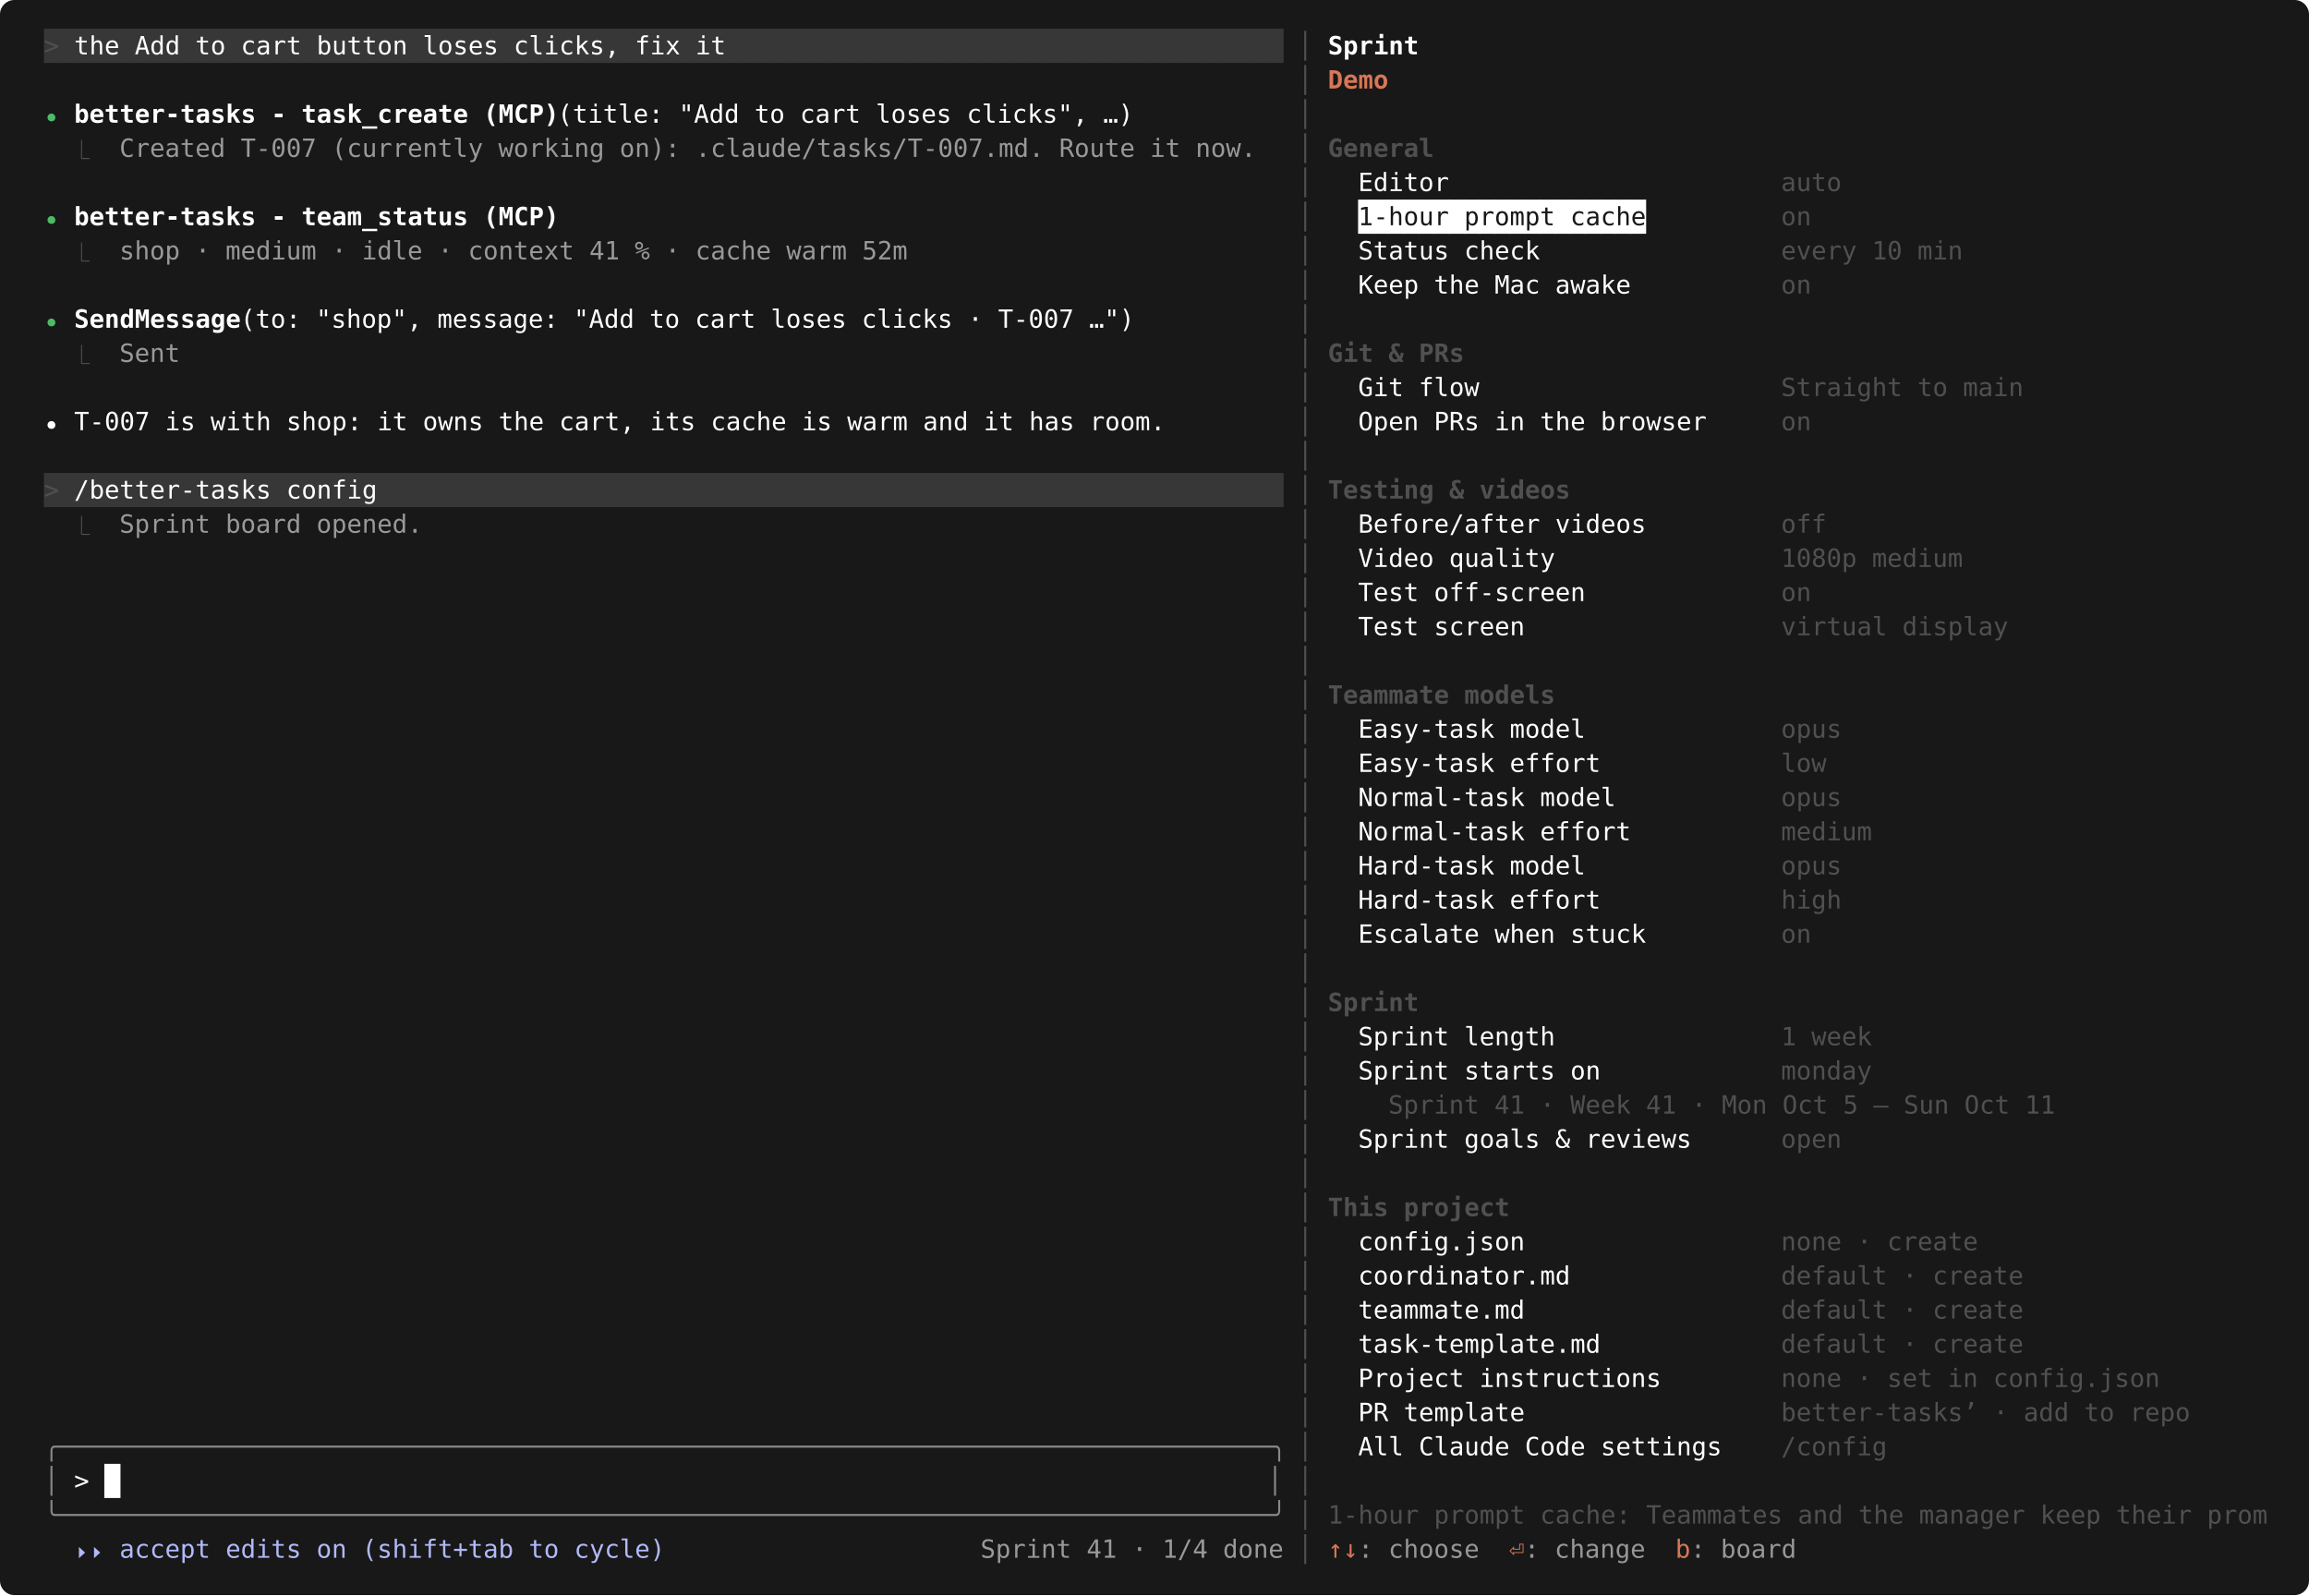
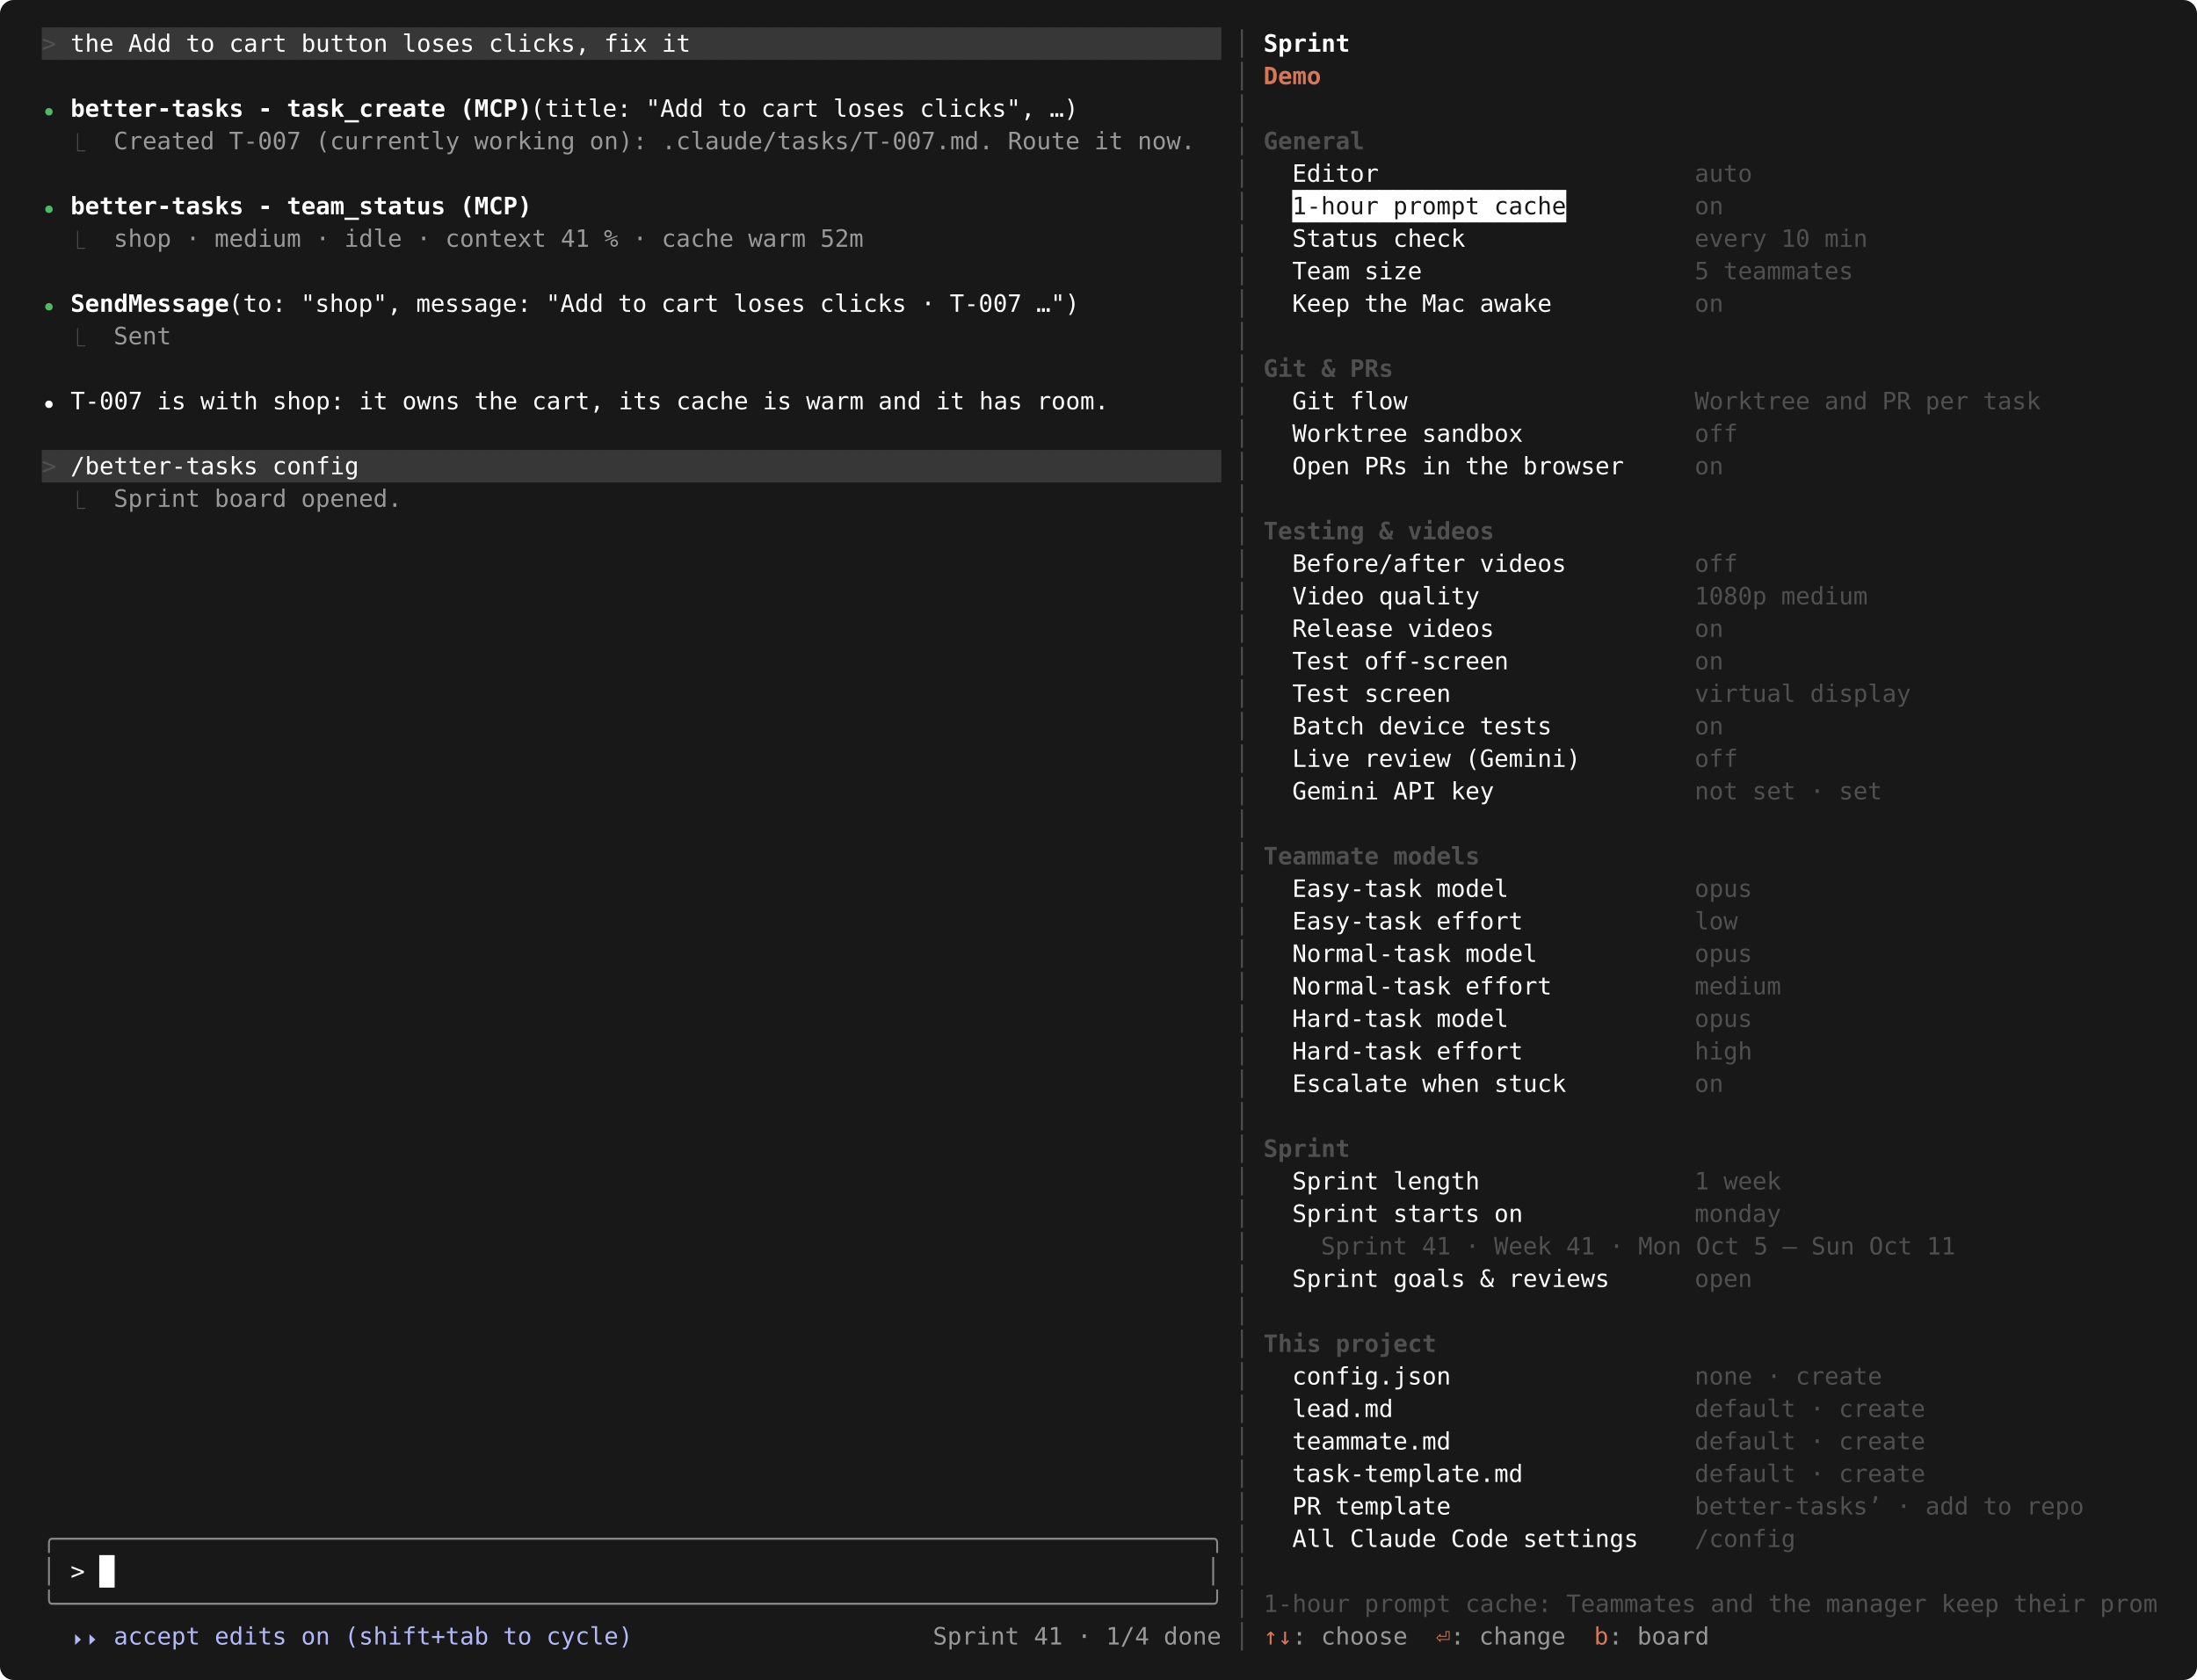
- <svg xmlns="http://www.w3.org/2000/svg" width="1284" height="887" viewBox="0 0 1284 887" font-family="JetBrains Mono, SF Mono, Menlo, Consolas, monospace" font-size="14">
+ <svg xmlns="http://www.w3.org/2000/svg" width="1284" height="982" viewBox="0 0 1284 982" font-family="JetBrains Mono, SF Mono, Menlo, Consolas, monospace" font-size="14">
  <rect width="100%" height="100%" rx="8" fill="rgb(24,24,24)" />
  <rect x="24.4" y="16" width="9" height="19" fill="rgb(55,55,55)" />
  <rect x="32.8" y="16" width="9" height="19" fill="rgb(55,55,55)" />
  <rect x="41.2" y="16" width="9" height="19" fill="rgb(55,55,55)" />
  <rect x="49.6" y="16" width="9" height="19" fill="rgb(55,55,55)" />
  <rect x="58.0" y="16" width="9" height="19" fill="rgb(55,55,55)" />
  <rect x="66.4" y="16" width="9" height="19" fill="rgb(55,55,55)" />
  <rect x="74.8" y="16" width="9" height="19" fill="rgb(55,55,55)" />
  <rect x="83.2" y="16" width="9" height="19" fill="rgb(55,55,55)" />
  <rect x="91.6" y="16" width="9" height="19" fill="rgb(55,55,55)" />
  <rect x="100.0" y="16" width="9" height="19" fill="rgb(55,55,55)" />
  <rect x="108.4" y="16" width="9" height="19" fill="rgb(55,55,55)" />
  <rect x="116.8" y="16" width="9" height="19" fill="rgb(55,55,55)" />
  <rect x="125.2" y="16" width="9" height="19" fill="rgb(55,55,55)" />
  <rect x="133.6" y="16" width="9" height="19" fill="rgb(55,55,55)" />
  <rect x="142.0" y="16" width="9" height="19" fill="rgb(55,55,55)" />
  <rect x="150.4" y="16" width="9" height="19" fill="rgb(55,55,55)" />
  <rect x="158.8" y="16" width="9" height="19" fill="rgb(55,55,55)" />
  <rect x="167.2" y="16" width="9" height="19" fill="rgb(55,55,55)" />
  <rect x="175.6" y="16" width="9" height="19" fill="rgb(55,55,55)" />
  <rect x="184.0" y="16" width="9" height="19" fill="rgb(55,55,55)" />
  <rect x="192.4" y="16" width="9" height="19" fill="rgb(55,55,55)" />
  <rect x="200.8" y="16" width="9" height="19" fill="rgb(55,55,55)" />
  <rect x="209.2" y="16" width="9" height="19" fill="rgb(55,55,55)" />
  <rect x="217.6" y="16" width="9" height="19" fill="rgb(55,55,55)" />
  <rect x="226.0" y="16" width="9" height="19" fill="rgb(55,55,55)" />
  <rect x="234.4" y="16" width="9" height="19" fill="rgb(55,55,55)" />
  <rect x="242.8" y="16" width="9" height="19" fill="rgb(55,55,55)" />
  <rect x="251.2" y="16" width="9" height="19" fill="rgb(55,55,55)" />
  <rect x="259.6" y="16" width="9" height="19" fill="rgb(55,55,55)" />
  <rect x="268.0" y="16" width="9" height="19" fill="rgb(55,55,55)" />
  <rect x="276.4" y="16" width="9" height="19" fill="rgb(55,55,55)" />
  <rect x="284.8" y="16" width="9" height="19" fill="rgb(55,55,55)" />
  <rect x="293.2" y="16" width="9" height="19" fill="rgb(55,55,55)" />
  <rect x="301.6" y="16" width="9" height="19" fill="rgb(55,55,55)" />
  <rect x="310.0" y="16" width="9" height="19" fill="rgb(55,55,55)" />
  <rect x="318.4" y="16" width="9" height="19" fill="rgb(55,55,55)" />
  <rect x="326.8" y="16" width="9" height="19" fill="rgb(55,55,55)" />
  <rect x="335.2" y="16" width="9" height="19" fill="rgb(55,55,55)" />
  <rect x="343.6" y="16" width="9" height="19" fill="rgb(55,55,55)" />
  <rect x="352.0" y="16" width="9" height="19" fill="rgb(55,55,55)" />
  <rect x="360.4" y="16" width="9" height="19" fill="rgb(55,55,55)" />
  <rect x="368.8" y="16" width="9" height="19" fill="rgb(55,55,55)" />
  <rect x="377.2" y="16" width="9" height="19" fill="rgb(55,55,55)" />
  <rect x="385.6" y="16" width="9" height="19" fill="rgb(55,55,55)" />
  <rect x="394.0" y="16" width="9" height="19" fill="rgb(55,55,55)" />
  <rect x="402.4" y="16" width="9" height="19" fill="rgb(55,55,55)" />
  <rect x="410.8" y="16" width="9" height="19" fill="rgb(55,55,55)" />
  <rect x="419.2" y="16" width="9" height="19" fill="rgb(55,55,55)" />
  <rect x="427.6" y="16" width="9" height="19" fill="rgb(55,55,55)" />
  <rect x="436.0" y="16" width="9" height="19" fill="rgb(55,55,55)" />
  <rect x="444.4" y="16" width="9" height="19" fill="rgb(55,55,55)" />
  <rect x="452.8" y="16" width="9" height="19" fill="rgb(55,55,55)" />
  <rect x="461.2" y="16" width="9" height="19" fill="rgb(55,55,55)" />
  <rect x="469.6" y="16" width="9" height="19" fill="rgb(55,55,55)" />
  <rect x="478.0" y="16" width="9" height="19" fill="rgb(55,55,55)" />
  <rect x="486.4" y="16" width="9" height="19" fill="rgb(55,55,55)" />
  <rect x="494.8" y="16" width="9" height="19" fill="rgb(55,55,55)" />
  <rect x="503.2" y="16" width="9" height="19" fill="rgb(55,55,55)" />
  <rect x="511.6" y="16" width="9" height="19" fill="rgb(55,55,55)" />
  <rect x="520.0" y="16" width="9" height="19" fill="rgb(55,55,55)" />
  <rect x="528.4" y="16" width="9" height="19" fill="rgb(55,55,55)" />
  <rect x="536.8" y="16" width="9" height="19" fill="rgb(55,55,55)" />
  <rect x="545.2" y="16" width="9" height="19" fill="rgb(55,55,55)" />
  <rect x="553.6" y="16" width="9" height="19" fill="rgb(55,55,55)" />
  <rect x="562.0" y="16" width="9" height="19" fill="rgb(55,55,55)" />
  <rect x="570.4" y="16" width="9" height="19" fill="rgb(55,55,55)" />
  <rect x="578.8" y="16" width="9" height="19" fill="rgb(55,55,55)" />
  <rect x="587.2" y="16" width="9" height="19" fill="rgb(55,55,55)" />
  <rect x="595.6" y="16" width="9" height="19" fill="rgb(55,55,55)" />
  <rect x="604.0" y="16" width="9" height="19" fill="rgb(55,55,55)" />
  <rect x="612.4" y="16" width="9" height="19" fill="rgb(55,55,55)" />
  <rect x="620.8" y="16" width="9" height="19" fill="rgb(55,55,55)" />
  <rect x="629.2" y="16" width="9" height="19" fill="rgb(55,55,55)" />
  <rect x="637.6" y="16" width="9" height="19" fill="rgb(55,55,55)" />
  <rect x="646.0" y="16" width="9" height="19" fill="rgb(55,55,55)" />
  <rect x="654.4" y="16" width="9" height="19" fill="rgb(55,55,55)" />
  <rect x="662.8" y="16" width="9" height="19" fill="rgb(55,55,55)" />
  <rect x="671.2" y="16" width="9" height="19" fill="rgb(55,55,55)" />
  <rect x="679.6" y="16" width="9" height="19" fill="rgb(55,55,55)" />
  <rect x="688.0" y="16" width="9" height="19" fill="rgb(55,55,55)" />
  <rect x="696.4" y="16" width="9" height="19" fill="rgb(55,55,55)" />
  <rect x="704.8" y="16" width="9" height="19" fill="rgb(55,55,55)" />
  <text x="24.4" y="30.25" fill="rgb(80,80,80)" textLength="16.8" xml:space="preserve">&gt; </text>
  <text x="41.2" y="30.25" fill="rgb(255,255,255)" textLength="361.2" xml:space="preserve">the Add to cart button loses clicks, fix it</text>
  <text x="721.6" y="30.25" fill="rgb(80,80,80)" textLength="8.4" xml:space="preserve">│</text>
  <text x="730.0" y="30.25" fill="rgb(255,255,255)" font-weight="bold" textLength="67.2" xml:space="preserve"> Sprint </text>
  <text x="721.6" y="49.25" fill="rgb(80,80,80)" textLength="8.4" xml:space="preserve">│</text>
  <text x="738.4" y="49.25" fill="rgb(215,119,87)" font-weight="bold" textLength="33.6" xml:space="preserve">Demo</text>
  <text x="24.4" y="68.25" fill="rgb(78,186,101)" textLength="16.8" xml:space="preserve">⏺ </text>
  <text x="41.2" y="68.25" fill="rgb(255,255,255)" font-weight="bold" textLength="268.8" xml:space="preserve">better-tasks - task_create (MCP)</text>
  <text x="310.0" y="68.25" fill="rgb(255,255,255)" textLength="319.2" xml:space="preserve">(title: "Add to cart loses clicks", …)</text>
  <text x="721.6" y="68.25" fill="rgb(80,80,80)" textLength="8.4" xml:space="preserve">│</text>
  <text x="24.4" y="87.25" fill="rgb(80,80,80)" textLength="42.0" xml:space="preserve">  ⎿  </text>
  <text x="66.4" y="87.25" fill="rgb(153,153,153)" textLength="630.0" xml:space="preserve">Created T-007 (currently working on): .claude/tasks/T-007.md. Route it now.</text>
  <text x="721.6" y="87.25" fill="rgb(80,80,80)" textLength="8.4" xml:space="preserve">│</text>
  <text x="738.4" y="87.25" fill="rgb(80,80,80)" font-weight="bold" textLength="58.8" xml:space="preserve">General</text>
  <text x="721.6" y="106.25" fill="rgb(80,80,80)" textLength="8.4" xml:space="preserve">│</text>
  <text x="746.8" y="106.25" fill="rgb(255,255,255)" textLength="243.6" xml:space="preserve"> Editor                      </text>
  <text x="990.4" y="106.25" fill="rgb(80,80,80)" textLength="33.6" xml:space="preserve">auto</text>
  <rect x="755.2" y="111" width="9" height="19" fill="rgb(255,255,255)" />
  <rect x="763.6" y="111" width="9" height="19" fill="rgb(255,255,255)" />
  <rect x="772.0" y="111" width="9" height="19" fill="rgb(255,255,255)" />
  <rect x="780.4" y="111" width="9" height="19" fill="rgb(255,255,255)" />
  <rect x="788.8" y="111" width="9" height="19" fill="rgb(255,255,255)" />
  <rect x="797.2" y="111" width="9" height="19" fill="rgb(255,255,255)" />
  <rect x="805.6" y="111" width="9" height="19" fill="rgb(255,255,255)" />
  <rect x="814.0" y="111" width="9" height="19" fill="rgb(255,255,255)" />
  <rect x="822.4" y="111" width="9" height="19" fill="rgb(255,255,255)" />
  <rect x="830.8" y="111" width="9" height="19" fill="rgb(255,255,255)" />
  <rect x="839.2" y="111" width="9" height="19" fill="rgb(255,255,255)" />
  <rect x="847.6" y="111" width="9" height="19" fill="rgb(255,255,255)" />
  <rect x="856.0" y="111" width="9" height="19" fill="rgb(255,255,255)" />
  <rect x="864.4" y="111" width="9" height="19" fill="rgb(255,255,255)" />
  <rect x="872.8" y="111" width="9" height="19" fill="rgb(255,255,255)" />
  <rect x="881.2" y="111" width="9" height="19" fill="rgb(255,255,255)" />
  <rect x="889.6" y="111" width="9" height="19" fill="rgb(255,255,255)" />
  <rect x="898.0" y="111" width="9" height="19" fill="rgb(255,255,255)" />
  <rect x="906.4" y="111" width="9" height="19" fill="rgb(255,255,255)" />
  <text x="24.4" y="125.25" fill="rgb(78,186,101)" textLength="16.8" xml:space="preserve">⏺ </text>
  <text x="41.2" y="125.25" fill="rgb(255,255,255)" font-weight="bold" textLength="268.8" xml:space="preserve">better-tasks - team_status (MCP)</text>
  <text x="721.6" y="125.25" fill="rgb(80,80,80)" textLength="8.4" xml:space="preserve">│</text>
  <text x="755.2" y="125.25" fill="rgb(24,24,24)" textLength="159.6" xml:space="preserve">1-hour prompt cache</text>
  <text x="990.4" y="125.25" fill="rgb(80,80,80)" textLength="16.8" xml:space="preserve">on</text>
  <text x="24.4" y="144.25" fill="rgb(80,80,80)" textLength="42.0" xml:space="preserve">  ⎿  </text>
  <text x="66.4" y="144.25" fill="rgb(153,153,153)" textLength="436.8" xml:space="preserve">shop · medium · idle · context 41 % · cache warm 52m</text>
  <text x="721.6" y="144.25" fill="rgb(80,80,80)" textLength="8.4" xml:space="preserve">│</text>
  <text x="746.8" y="144.25" fill="rgb(255,255,255)" textLength="243.6" xml:space="preserve"> Status check                </text>
  <text x="990.4" y="144.25" fill="rgb(80,80,80)" textLength="100.8" xml:space="preserve">every 10 min</text>
  <text x="721.6" y="163.25" fill="rgb(80,80,80)" textLength="8.4" xml:space="preserve">│</text>
-   <text x="746.8" y="163.25" fill="rgb(255,255,255)" textLength="243.6" xml:space="preserve"> Keep the Mac awake          </text>
-   <text x="990.4" y="163.25" fill="rgb(80,80,80)" textLength="16.8" xml:space="preserve">on</text>
+   <text x="746.8" y="163.25" fill="rgb(255,255,255)" textLength="243.6" xml:space="preserve"> Team size                   </text>
+   <text x="990.4" y="163.25" fill="rgb(80,80,80)" textLength="92.4" xml:space="preserve">5 teammates</text>
  <text x="24.4" y="182.25" fill="rgb(78,186,101)" textLength="16.8" xml:space="preserve">⏺ </text>
  <text x="41.2" y="182.25" fill="rgb(255,255,255)" font-weight="bold" textLength="92.4" xml:space="preserve">SendMessage</text>
  <text x="133.6" y="182.25" fill="rgb(255,255,255)" textLength="495.6" xml:space="preserve">(to: "shop", message: "Add to cart loses clicks · T-007 …")</text>
  <text x="721.6" y="182.25" fill="rgb(80,80,80)" textLength="8.4" xml:space="preserve">│</text>
+   <text x="746.8" y="182.25" fill="rgb(255,255,255)" textLength="243.6" xml:space="preserve"> Keep the Mac awake          </text>
+   <text x="990.4" y="182.25" fill="rgb(80,80,80)" textLength="16.8" xml:space="preserve">on</text>
  <text x="24.4" y="201.25" fill="rgb(80,80,80)" textLength="42.0" xml:space="preserve">  ⎿  </text>
  <text x="66.4" y="201.25" fill="rgb(153,153,153)" textLength="33.6" xml:space="preserve">Sent</text>
  <text x="721.6" y="201.25" fill="rgb(80,80,80)" textLength="8.4" xml:space="preserve">│</text>
-   <text x="738.4" y="201.25" fill="rgb(80,80,80)" font-weight="bold" textLength="75.6" xml:space="preserve">Git &amp; PRs</text>
  <text x="721.6" y="220.25" fill="rgb(80,80,80)" textLength="8.4" xml:space="preserve">│</text>
-   <text x="746.8" y="220.25" fill="rgb(255,255,255)" textLength="243.6" xml:space="preserve"> Git flow                    </text>
-   <text x="990.4" y="220.25" fill="rgb(80,80,80)" textLength="134.4" xml:space="preserve">Straight to main</text>
+   <text x="738.4" y="220.25" fill="rgb(80,80,80)" font-weight="bold" textLength="75.6" xml:space="preserve">Git &amp; PRs</text>
  <text x="24.4" y="239.25" fill="rgb(255,255,255)" textLength="621.6" xml:space="preserve">⏺ T-007 is with shop: it owns the cart, its cache is warm and it has room.</text>
  <text x="721.6" y="239.25" fill="rgb(80,80,80)" textLength="8.4" xml:space="preserve">│</text>
-   <text x="746.8" y="239.25" fill="rgb(255,255,255)" textLength="243.6" xml:space="preserve"> Open PRs in the browser     </text>
-   <text x="990.4" y="239.25" fill="rgb(80,80,80)" textLength="16.8" xml:space="preserve">on</text>
+   <text x="746.8" y="239.25" fill="rgb(255,255,255)" textLength="243.6" xml:space="preserve"> Git flow                    </text>
+   <text x="990.4" y="239.25" fill="rgb(80,80,80)" textLength="201.6" xml:space="preserve">Worktree and PR per task</text>
  <text x="721.6" y="258.25" fill="rgb(80,80,80)" textLength="8.4" xml:space="preserve">│</text>
+   <text x="746.8" y="258.25" fill="rgb(255,255,255)" textLength="243.6" xml:space="preserve"> Worktree sandbox            </text>
+   <text x="990.4" y="258.25" fill="rgb(80,80,80)" textLength="25.2" xml:space="preserve">off</text>
  <rect x="24.4" y="263" width="9" height="19" fill="rgb(55,55,55)" />
  <rect x="32.8" y="263" width="9" height="19" fill="rgb(55,55,55)" />
  <rect x="41.2" y="263" width="9" height="19" fill="rgb(55,55,55)" />
  <rect x="49.6" y="263" width="9" height="19" fill="rgb(55,55,55)" />
  <rect x="58.0" y="263" width="9" height="19" fill="rgb(55,55,55)" />
  <rect x="66.4" y="263" width="9" height="19" fill="rgb(55,55,55)" />
  <rect x="74.8" y="263" width="9" height="19" fill="rgb(55,55,55)" />
  <rect x="83.2" y="263" width="9" height="19" fill="rgb(55,55,55)" />
  <rect x="91.6" y="263" width="9" height="19" fill="rgb(55,55,55)" />
  <rect x="100.0" y="263" width="9" height="19" fill="rgb(55,55,55)" />
  <rect x="108.4" y="263" width="9" height="19" fill="rgb(55,55,55)" />
  <rect x="116.8" y="263" width="9" height="19" fill="rgb(55,55,55)" />
  <rect x="125.2" y="263" width="9" height="19" fill="rgb(55,55,55)" />
  <rect x="133.6" y="263" width="9" height="19" fill="rgb(55,55,55)" />
  <rect x="142.0" y="263" width="9" height="19" fill="rgb(55,55,55)" />
  <rect x="150.4" y="263" width="9" height="19" fill="rgb(55,55,55)" />
  <rect x="158.8" y="263" width="9" height="19" fill="rgb(55,55,55)" />
  <rect x="167.2" y="263" width="9" height="19" fill="rgb(55,55,55)" />
  <rect x="175.6" y="263" width="9" height="19" fill="rgb(55,55,55)" />
  <rect x="184.0" y="263" width="9" height="19" fill="rgb(55,55,55)" />
  <rect x="192.4" y="263" width="9" height="19" fill="rgb(55,55,55)" />
  <rect x="200.8" y="263" width="9" height="19" fill="rgb(55,55,55)" />
  <rect x="209.2" y="263" width="9" height="19" fill="rgb(55,55,55)" />
  <rect x="217.6" y="263" width="9" height="19" fill="rgb(55,55,55)" />
  <rect x="226.0" y="263" width="9" height="19" fill="rgb(55,55,55)" />
  <rect x="234.4" y="263" width="9" height="19" fill="rgb(55,55,55)" />
  <rect x="242.8" y="263" width="9" height="19" fill="rgb(55,55,55)" />
  <rect x="251.2" y="263" width="9" height="19" fill="rgb(55,55,55)" />
  <rect x="259.6" y="263" width="9" height="19" fill="rgb(55,55,55)" />
  <rect x="268.0" y="263" width="9" height="19" fill="rgb(55,55,55)" />
  <rect x="276.4" y="263" width="9" height="19" fill="rgb(55,55,55)" />
  <rect x="284.8" y="263" width="9" height="19" fill="rgb(55,55,55)" />
  <rect x="293.2" y="263" width="9" height="19" fill="rgb(55,55,55)" />
  <rect x="301.6" y="263" width="9" height="19" fill="rgb(55,55,55)" />
  <rect x="310.0" y="263" width="9" height="19" fill="rgb(55,55,55)" />
  <rect x="318.4" y="263" width="9" height="19" fill="rgb(55,55,55)" />
  <rect x="326.8" y="263" width="9" height="19" fill="rgb(55,55,55)" />
  <rect x="335.2" y="263" width="9" height="19" fill="rgb(55,55,55)" />
  <rect x="343.6" y="263" width="9" height="19" fill="rgb(55,55,55)" />
  <rect x="352.0" y="263" width="9" height="19" fill="rgb(55,55,55)" />
  <rect x="360.4" y="263" width="9" height="19" fill="rgb(55,55,55)" />
  <rect x="368.8" y="263" width="9" height="19" fill="rgb(55,55,55)" />
  <rect x="377.2" y="263" width="9" height="19" fill="rgb(55,55,55)" />
  <rect x="385.6" y="263" width="9" height="19" fill="rgb(55,55,55)" />
  <rect x="394.0" y="263" width="9" height="19" fill="rgb(55,55,55)" />
  <rect x="402.4" y="263" width="9" height="19" fill="rgb(55,55,55)" />
  <rect x="410.8" y="263" width="9" height="19" fill="rgb(55,55,55)" />
  <rect x="419.2" y="263" width="9" height="19" fill="rgb(55,55,55)" />
  <rect x="427.6" y="263" width="9" height="19" fill="rgb(55,55,55)" />
  <rect x="436.0" y="263" width="9" height="19" fill="rgb(55,55,55)" />
  <rect x="444.4" y="263" width="9" height="19" fill="rgb(55,55,55)" />
  <rect x="452.8" y="263" width="9" height="19" fill="rgb(55,55,55)" />
  <rect x="461.2" y="263" width="9" height="19" fill="rgb(55,55,55)" />
  <rect x="469.6" y="263" width="9" height="19" fill="rgb(55,55,55)" />
  <rect x="478.0" y="263" width="9" height="19" fill="rgb(55,55,55)" />
  <rect x="486.4" y="263" width="9" height="19" fill="rgb(55,55,55)" />
  <rect x="494.8" y="263" width="9" height="19" fill="rgb(55,55,55)" />
  <rect x="503.2" y="263" width="9" height="19" fill="rgb(55,55,55)" />
  <rect x="511.6" y="263" width="9" height="19" fill="rgb(55,55,55)" />
  <rect x="520.0" y="263" width="9" height="19" fill="rgb(55,55,55)" />
  <rect x="528.4" y="263" width="9" height="19" fill="rgb(55,55,55)" />
  <rect x="536.8" y="263" width="9" height="19" fill="rgb(55,55,55)" />
  <rect x="545.2" y="263" width="9" height="19" fill="rgb(55,55,55)" />
  <rect x="553.6" y="263" width="9" height="19" fill="rgb(55,55,55)" />
  <rect x="562.0" y="263" width="9" height="19" fill="rgb(55,55,55)" />
  <rect x="570.4" y="263" width="9" height="19" fill="rgb(55,55,55)" />
  <rect x="578.8" y="263" width="9" height="19" fill="rgb(55,55,55)" />
  <rect x="587.2" y="263" width="9" height="19" fill="rgb(55,55,55)" />
  <rect x="595.6" y="263" width="9" height="19" fill="rgb(55,55,55)" />
  <rect x="604.0" y="263" width="9" height="19" fill="rgb(55,55,55)" />
  <rect x="612.4" y="263" width="9" height="19" fill="rgb(55,55,55)" />
  <rect x="620.8" y="263" width="9" height="19" fill="rgb(55,55,55)" />
  <rect x="629.2" y="263" width="9" height="19" fill="rgb(55,55,55)" />
  <rect x="637.6" y="263" width="9" height="19" fill="rgb(55,55,55)" />
  <rect x="646.0" y="263" width="9" height="19" fill="rgb(55,55,55)" />
  <rect x="654.4" y="263" width="9" height="19" fill="rgb(55,55,55)" />
  <rect x="662.8" y="263" width="9" height="19" fill="rgb(55,55,55)" />
  <rect x="671.2" y="263" width="9" height="19" fill="rgb(55,55,55)" />
  <rect x="679.6" y="263" width="9" height="19" fill="rgb(55,55,55)" />
  <rect x="688.0" y="263" width="9" height="19" fill="rgb(55,55,55)" />
  <rect x="696.4" y="263" width="9" height="19" fill="rgb(55,55,55)" />
  <rect x="704.8" y="263" width="9" height="19" fill="rgb(55,55,55)" />
  <text x="24.4" y="277.25" fill="rgb(80,80,80)" textLength="16.8" xml:space="preserve">&gt; </text>
  <text x="41.2" y="277.25" fill="rgb(255,255,255)" textLength="168.0" xml:space="preserve">/better-tasks config</text>
  <text x="721.6" y="277.25" fill="rgb(80,80,80)" textLength="8.4" xml:space="preserve">│</text>
-   <text x="738.4" y="277.25" fill="rgb(80,80,80)" font-weight="bold" textLength="134.4" xml:space="preserve">Testing &amp; videos</text>
+   <text x="746.8" y="277.25" fill="rgb(255,255,255)" textLength="243.6" xml:space="preserve"> Open PRs in the browser     </text>
+   <text x="990.4" y="277.25" fill="rgb(80,80,80)" textLength="16.8" xml:space="preserve">on</text>
  <text x="24.4" y="296.25" fill="rgb(80,80,80)" textLength="42.0" xml:space="preserve">  ⎿  </text>
  <text x="66.4" y="296.25" fill="rgb(153,153,153)" textLength="168.0" xml:space="preserve">Sprint board opened.</text>
  <text x="721.6" y="296.25" fill="rgb(80,80,80)" textLength="8.4" xml:space="preserve">│</text>
-   <text x="746.8" y="296.25" fill="rgb(255,255,255)" textLength="243.6" xml:space="preserve"> Before/after videos         </text>
-   <text x="990.4" y="296.25" fill="rgb(80,80,80)" textLength="25.2" xml:space="preserve">off</text>
  <text x="721.6" y="315.25" fill="rgb(80,80,80)" textLength="8.4" xml:space="preserve">│</text>
-   <text x="746.8" y="315.25" fill="rgb(255,255,255)" textLength="243.6" xml:space="preserve"> Video quality               </text>
-   <text x="990.4" y="315.25" fill="rgb(80,80,80)" textLength="100.8" xml:space="preserve">1080p medium</text>
+   <text x="738.4" y="315.25" fill="rgb(80,80,80)" font-weight="bold" textLength="134.4" xml:space="preserve">Testing &amp; videos</text>
  <text x="721.6" y="334.25" fill="rgb(80,80,80)" textLength="8.4" xml:space="preserve">│</text>
-   <text x="746.8" y="334.25" fill="rgb(255,255,255)" textLength="243.6" xml:space="preserve"> Test off-screen             </text>
-   <text x="990.4" y="334.25" fill="rgb(80,80,80)" textLength="16.8" xml:space="preserve">on</text>
+   <text x="746.8" y="334.25" fill="rgb(255,255,255)" textLength="243.6" xml:space="preserve"> Before/after videos         </text>
+   <text x="990.4" y="334.25" fill="rgb(80,80,80)" textLength="25.2" xml:space="preserve">off</text>
  <text x="721.6" y="353.25" fill="rgb(80,80,80)" textLength="8.4" xml:space="preserve">│</text>
-   <text x="746.8" y="353.25" fill="rgb(255,255,255)" textLength="243.6" xml:space="preserve"> Test screen                 </text>
-   <text x="990.4" y="353.25" fill="rgb(80,80,80)" textLength="126.0" xml:space="preserve">virtual display</text>
+   <text x="746.8" y="353.25" fill="rgb(255,255,255)" textLength="243.6" xml:space="preserve"> Video quality               </text>
+   <text x="990.4" y="353.25" fill="rgb(80,80,80)" textLength="100.8" xml:space="preserve">1080p medium</text>
  <text x="721.6" y="372.25" fill="rgb(80,80,80)" textLength="8.4" xml:space="preserve">│</text>
+   <text x="746.8" y="372.25" fill="rgb(255,255,255)" textLength="243.6" xml:space="preserve"> Release videos              </text>
+   <text x="990.4" y="372.25" fill="rgb(80,80,80)" textLength="16.8" xml:space="preserve">on</text>
  <text x="721.6" y="391.25" fill="rgb(80,80,80)" textLength="8.4" xml:space="preserve">│</text>
-   <text x="738.4" y="391.25" fill="rgb(80,80,80)" font-weight="bold" textLength="126.0" xml:space="preserve">Teammate models</text>
+   <text x="746.8" y="391.25" fill="rgb(255,255,255)" textLength="243.6" xml:space="preserve"> Test off-screen             </text>
+   <text x="990.4" y="391.25" fill="rgb(80,80,80)" textLength="16.8" xml:space="preserve">on</text>
  <text x="721.6" y="410.25" fill="rgb(80,80,80)" textLength="8.4" xml:space="preserve">│</text>
-   <text x="746.8" y="410.25" fill="rgb(255,255,255)" textLength="243.6" xml:space="preserve"> Easy-task model             </text>
-   <text x="990.4" y="410.25" fill="rgb(80,80,80)" textLength="33.6" xml:space="preserve">opus</text>
+   <text x="746.8" y="410.25" fill="rgb(255,255,255)" textLength="243.6" xml:space="preserve"> Test screen                 </text>
+   <text x="990.4" y="410.25" fill="rgb(80,80,80)" textLength="126.0" xml:space="preserve">virtual display</text>
  <text x="721.6" y="429.25" fill="rgb(80,80,80)" textLength="8.4" xml:space="preserve">│</text>
-   <text x="746.8" y="429.25" fill="rgb(255,255,255)" textLength="243.6" xml:space="preserve"> Easy-task effort            </text>
-   <text x="990.4" y="429.25" fill="rgb(80,80,80)" textLength="25.2" xml:space="preserve">low</text>
+   <text x="746.8" y="429.25" fill="rgb(255,255,255)" textLength="243.6" xml:space="preserve"> Batch device tests          </text>
+   <text x="990.4" y="429.25" fill="rgb(80,80,80)" textLength="16.8" xml:space="preserve">on</text>
  <text x="721.6" y="448.25" fill="rgb(80,80,80)" textLength="8.4" xml:space="preserve">│</text>
-   <text x="746.8" y="448.25" fill="rgb(255,255,255)" textLength="243.6" xml:space="preserve"> Normal-task model           </text>
-   <text x="990.4" y="448.25" fill="rgb(80,80,80)" textLength="33.6" xml:space="preserve">opus</text>
+   <text x="746.8" y="448.25" fill="rgb(255,255,255)" textLength="243.6" xml:space="preserve"> Live review (Gemini)        </text>
+   <text x="990.4" y="448.25" fill="rgb(80,80,80)" textLength="25.2" xml:space="preserve">off</text>
  <text x="721.6" y="467.25" fill="rgb(80,80,80)" textLength="8.4" xml:space="preserve">│</text>
-   <text x="746.8" y="467.25" fill="rgb(255,255,255)" textLength="243.6" xml:space="preserve"> Normal-task effort          </text>
-   <text x="990.4" y="467.25" fill="rgb(80,80,80)" textLength="50.4" xml:space="preserve">medium</text>
+   <text x="746.8" y="467.25" fill="rgb(255,255,255)" textLength="243.6" xml:space="preserve"> Gemini API key              </text>
+   <text x="990.4" y="467.25" fill="rgb(80,80,80)" textLength="109.2" xml:space="preserve">not set · set</text>
  <text x="721.6" y="486.25" fill="rgb(80,80,80)" textLength="8.4" xml:space="preserve">│</text>
-   <text x="746.8" y="486.25" fill="rgb(255,255,255)" textLength="243.6" xml:space="preserve"> Hard-task model             </text>
-   <text x="990.4" y="486.25" fill="rgb(80,80,80)" textLength="33.6" xml:space="preserve">opus</text>
  <text x="721.6" y="505.25" fill="rgb(80,80,80)" textLength="8.4" xml:space="preserve">│</text>
-   <text x="746.8" y="505.25" fill="rgb(255,255,255)" textLength="243.6" xml:space="preserve"> Hard-task effort            </text>
-   <text x="990.4" y="505.25" fill="rgb(80,80,80)" textLength="33.6" xml:space="preserve">high</text>
+   <text x="738.4" y="505.25" fill="rgb(80,80,80)" font-weight="bold" textLength="126.0" xml:space="preserve">Teammate models</text>
  <text x="721.6" y="524.25" fill="rgb(80,80,80)" textLength="8.4" xml:space="preserve">│</text>
-   <text x="746.8" y="524.25" fill="rgb(255,255,255)" textLength="243.6" xml:space="preserve"> Escalate when stuck         </text>
-   <text x="990.4" y="524.25" fill="rgb(80,80,80)" textLength="16.8" xml:space="preserve">on</text>
+   <text x="746.8" y="524.25" fill="rgb(255,255,255)" textLength="243.6" xml:space="preserve"> Easy-task model             </text>
+   <text x="990.4" y="524.25" fill="rgb(80,80,80)" textLength="33.6" xml:space="preserve">opus</text>
  <text x="721.6" y="543.25" fill="rgb(80,80,80)" textLength="8.4" xml:space="preserve">│</text>
+   <text x="746.8" y="543.25" fill="rgb(255,255,255)" textLength="243.6" xml:space="preserve"> Easy-task effort            </text>
+   <text x="990.4" y="543.25" fill="rgb(80,80,80)" textLength="25.2" xml:space="preserve">low</text>
  <text x="721.6" y="562.25" fill="rgb(80,80,80)" textLength="8.4" xml:space="preserve">│</text>
-   <text x="738.4" y="562.25" fill="rgb(80,80,80)" font-weight="bold" textLength="50.4" xml:space="preserve">Sprint</text>
+   <text x="746.8" y="562.25" fill="rgb(255,255,255)" textLength="243.6" xml:space="preserve"> Normal-task model           </text>
+   <text x="990.4" y="562.25" fill="rgb(80,80,80)" textLength="33.6" xml:space="preserve">opus</text>
  <text x="721.6" y="581.25" fill="rgb(80,80,80)" textLength="8.4" xml:space="preserve">│</text>
-   <text x="746.8" y="581.25" fill="rgb(255,255,255)" textLength="243.6" xml:space="preserve"> Sprint length               </text>
-   <text x="990.4" y="581.25" fill="rgb(80,80,80)" textLength="50.4" xml:space="preserve">1 week</text>
+   <text x="746.8" y="581.25" fill="rgb(255,255,255)" textLength="243.6" xml:space="preserve"> Normal-task effort          </text>
+   <text x="990.4" y="581.25" fill="rgb(80,80,80)" textLength="50.4" xml:space="preserve">medium</text>
  <text x="721.6" y="600.25" fill="rgb(80,80,80)" textLength="8.4" xml:space="preserve">│</text>
-   <text x="746.8" y="600.25" fill="rgb(255,255,255)" textLength="243.6" xml:space="preserve"> Sprint starts on            </text>
-   <text x="990.4" y="600.25" fill="rgb(80,80,80)" textLength="50.4" xml:space="preserve">monday</text>
+   <text x="746.8" y="600.25" fill="rgb(255,255,255)" textLength="243.6" xml:space="preserve"> Hard-task model             </text>
+   <text x="990.4" y="600.25" fill="rgb(80,80,80)" textLength="33.6" xml:space="preserve">opus</text>
  <text x="721.6" y="619.25" fill="rgb(80,80,80)" textLength="8.4" xml:space="preserve">│</text>
-   <text x="772.0" y="619.25" fill="rgb(80,80,80)" textLength="369.6" xml:space="preserve">Sprint 41 · Week 41 · Mon Oct 5 – Sun Oct 11</text>
+   <text x="746.8" y="619.25" fill="rgb(255,255,255)" textLength="243.6" xml:space="preserve"> Hard-task effort            </text>
+   <text x="990.4" y="619.25" fill="rgb(80,80,80)" textLength="33.6" xml:space="preserve">high</text>
  <text x="721.6" y="638.25" fill="rgb(80,80,80)" textLength="8.4" xml:space="preserve">│</text>
-   <text x="746.8" y="638.25" fill="rgb(255,255,255)" textLength="243.6" xml:space="preserve"> Sprint goals &amp; reviews      </text>
-   <text x="990.4" y="638.25" fill="rgb(80,80,80)" textLength="33.6" xml:space="preserve">open</text>
+   <text x="746.8" y="638.25" fill="rgb(255,255,255)" textLength="243.6" xml:space="preserve"> Escalate when stuck         </text>
+   <text x="990.4" y="638.25" fill="rgb(80,80,80)" textLength="16.8" xml:space="preserve">on</text>
  <text x="721.6" y="657.25" fill="rgb(80,80,80)" textLength="8.4" xml:space="preserve">│</text>
  <text x="721.6" y="676.25" fill="rgb(80,80,80)" textLength="8.4" xml:space="preserve">│</text>
-   <text x="738.4" y="676.25" fill="rgb(80,80,80)" font-weight="bold" textLength="100.8" xml:space="preserve">This project</text>
+   <text x="738.4" y="676.25" fill="rgb(80,80,80)" font-weight="bold" textLength="50.4" xml:space="preserve">Sprint</text>
  <text x="721.6" y="695.25" fill="rgb(80,80,80)" textLength="8.4" xml:space="preserve">│</text>
-   <text x="746.8" y="695.25" fill="rgb(255,255,255)" textLength="243.6" xml:space="preserve"> config.json                 </text>
-   <text x="990.4" y="695.25" fill="rgb(80,80,80)" textLength="109.2" xml:space="preserve">none · create</text>
+   <text x="746.8" y="695.25" fill="rgb(255,255,255)" textLength="243.6" xml:space="preserve"> Sprint length               </text>
+   <text x="990.4" y="695.25" fill="rgb(80,80,80)" textLength="50.4" xml:space="preserve">1 week</text>
  <text x="721.6" y="714.25" fill="rgb(80,80,80)" textLength="8.4" xml:space="preserve">│</text>
-   <text x="746.8" y="714.25" fill="rgb(255,255,255)" textLength="243.6" xml:space="preserve"> coordinator.md              </text>
-   <text x="990.4" y="714.25" fill="rgb(80,80,80)" textLength="134.4" xml:space="preserve">default · create</text>
+   <text x="746.8" y="714.25" fill="rgb(255,255,255)" textLength="243.6" xml:space="preserve"> Sprint starts on            </text>
+   <text x="990.4" y="714.25" fill="rgb(80,80,80)" textLength="50.4" xml:space="preserve">monday</text>
  <text x="721.6" y="733.25" fill="rgb(80,80,80)" textLength="8.4" xml:space="preserve">│</text>
-   <text x="746.8" y="733.25" fill="rgb(255,255,255)" textLength="243.6" xml:space="preserve"> teammate.md                 </text>
-   <text x="990.4" y="733.25" fill="rgb(80,80,80)" textLength="134.4" xml:space="preserve">default · create</text>
+   <text x="772.0" y="733.25" fill="rgb(80,80,80)" textLength="369.6" xml:space="preserve">Sprint 41 · Week 41 · Mon Oct 5 – Sun Oct 11</text>
  <text x="721.6" y="752.25" fill="rgb(80,80,80)" textLength="8.4" xml:space="preserve">│</text>
-   <text x="746.8" y="752.25" fill="rgb(255,255,255)" textLength="243.6" xml:space="preserve"> task-template.md            </text>
-   <text x="990.4" y="752.25" fill="rgb(80,80,80)" textLength="134.4" xml:space="preserve">default · create</text>
+   <text x="746.8" y="752.25" fill="rgb(255,255,255)" textLength="243.6" xml:space="preserve"> Sprint goals &amp; reviews      </text>
+   <text x="990.4" y="752.25" fill="rgb(80,80,80)" textLength="33.6" xml:space="preserve">open</text>
  <text x="721.6" y="771.25" fill="rgb(80,80,80)" textLength="8.4" xml:space="preserve">│</text>
-   <text x="746.8" y="771.25" fill="rgb(255,255,255)" textLength="243.6" xml:space="preserve"> Project instructions        </text>
-   <text x="990.4" y="771.25" fill="rgb(80,80,80)" textLength="210.0" xml:space="preserve">none · set in config.json</text>
  <text x="721.6" y="790.25" fill="rgb(80,80,80)" textLength="8.4" xml:space="preserve">│</text>
-   <text x="746.8" y="790.25" fill="rgb(255,255,255)" textLength="243.6" xml:space="preserve"> PR template                 </text>
-   <text x="990.4" y="790.25" fill="rgb(80,80,80)" textLength="226.8" xml:space="preserve">better-tasks’ · add to repo</text>
-   <text x="24.4" y="809.25" fill="rgb(136,136,136)" textLength="688.8" xml:space="preserve">╭────────────────────────────────────────────────────────────────────────────────╮</text>
+   <text x="738.4" y="790.25" fill="rgb(80,80,80)" font-weight="bold" textLength="100.8" xml:space="preserve">This project</text>
  <text x="721.6" y="809.25" fill="rgb(80,80,80)" textLength="8.4" xml:space="preserve">│</text>
-   <text x="746.8" y="809.25" fill="rgb(255,255,255)" textLength="243.6" xml:space="preserve"> All Claude Code settings    </text>
-   <text x="990.4" y="809.25" fill="rgb(80,80,80)" textLength="58.8" xml:space="preserve">/config</text>
-   <rect x="58.0" y="814" width="9" height="19" fill="rgb(255,255,255)" />
-   <text x="24.4" y="828.25" fill="rgb(136,136,136)" textLength="8.4" xml:space="preserve">│</text>
-   <text x="41.2" y="828.25" fill="rgb(255,255,255)" textLength="8.4" xml:space="preserve">&gt;</text>
-   <text x="704.8" y="828.25" fill="rgb(136,136,136)" textLength="8.4" xml:space="preserve">│</text>
+   <text x="746.8" y="809.25" fill="rgb(255,255,255)" textLength="243.6" xml:space="preserve"> config.json                 </text>
+   <text x="990.4" y="809.25" fill="rgb(80,80,80)" textLength="109.2" xml:space="preserve">none · create</text>
  <text x="721.6" y="828.25" fill="rgb(80,80,80)" textLength="8.4" xml:space="preserve">│</text>
-   <text x="24.4" y="847.25" fill="rgb(136,136,136)" textLength="688.8" xml:space="preserve">╰────────────────────────────────────────────────────────────────────────────────╯</text>
+   <text x="746.8" y="828.25" fill="rgb(255,255,255)" textLength="243.6" xml:space="preserve"> lead.md                     </text>
+   <text x="990.4" y="828.25" fill="rgb(80,80,80)" textLength="134.4" xml:space="preserve">default · create</text>
  <text x="721.6" y="847.25" fill="rgb(80,80,80)" textLength="8.4" xml:space="preserve">│</text>
-   <text x="738.4" y="847.25" fill="rgb(80,80,80)" textLength="520.8" xml:space="preserve">1-hour prompt cache: Teammates and the manager keep their prom</text>
-   <text x="24.4" y="866.25" fill="rgb(177,185,249)" textLength="344.4" xml:space="preserve">  ⏵⏵ accept edits on (shift+tab to cycle)</text>
-   <text x="545.2" y="866.25" fill="rgb(153,153,153)" textLength="168.0" xml:space="preserve">Sprint 41 · 1/4 done</text>
+   <text x="746.8" y="847.25" fill="rgb(255,255,255)" textLength="243.6" xml:space="preserve"> teammate.md                 </text>
+   <text x="990.4" y="847.25" fill="rgb(80,80,80)" textLength="134.4" xml:space="preserve">default · create</text>
  <text x="721.6" y="866.25" fill="rgb(80,80,80)" textLength="8.4" xml:space="preserve">│</text>
-   <text x="738.4" y="866.25" fill="rgb(215,119,87)" textLength="16.8" xml:space="preserve">↑↓</text>
-   <text x="755.2" y="866.25" fill="rgb(255,255,255)" opacity="0.55" textLength="67.2" xml:space="preserve">: choose</text>
-   <text x="839.2" y="866.25" fill="rgb(215,119,87)" textLength="8.4" xml:space="preserve">⏎</text>
-   <text x="847.6" y="866.25" fill="rgb(255,255,255)" opacity="0.55" textLength="67.2" xml:space="preserve">: change</text>
-   <text x="931.6" y="866.25" fill="rgb(215,119,87)" textLength="8.4" xml:space="preserve">b</text>
-   <text x="940.0" y="866.25" fill="rgb(255,255,255)" opacity="0.55" textLength="58.8" xml:space="preserve">: board</text>
+   <text x="746.8" y="866.25" fill="rgb(255,255,255)" textLength="243.6" xml:space="preserve"> task-template.md            </text>
+   <text x="990.4" y="866.25" fill="rgb(80,80,80)" textLength="134.4" xml:space="preserve">default · create</text>
+   <text x="721.6" y="885.25" fill="rgb(80,80,80)" textLength="8.4" xml:space="preserve">│</text>
+   <text x="746.8" y="885.25" fill="rgb(255,255,255)" textLength="243.6" xml:space="preserve"> PR template                 </text>
+   <text x="990.4" y="885.25" fill="rgb(80,80,80)" textLength="226.8" xml:space="preserve">better-tasks’ · add to repo</text>
+   <text x="24.4" y="904.25" fill="rgb(136,136,136)" textLength="688.8" xml:space="preserve">╭────────────────────────────────────────────────────────────────────────────────╮</text>
+   <text x="721.6" y="904.25" fill="rgb(80,80,80)" textLength="8.4" xml:space="preserve">│</text>
+   <text x="746.8" y="904.25" fill="rgb(255,255,255)" textLength="243.6" xml:space="preserve"> All Claude Code settings    </text>
+   <text x="990.4" y="904.25" fill="rgb(80,80,80)" textLength="58.8" xml:space="preserve">/config</text>
+   <rect x="58.0" y="909" width="9" height="19" fill="rgb(255,255,255)" />
+   <text x="24.4" y="923.25" fill="rgb(136,136,136)" textLength="8.4" xml:space="preserve">│</text>
+   <text x="41.2" y="923.25" fill="rgb(255,255,255)" textLength="8.4" xml:space="preserve">&gt;</text>
+   <text x="704.8" y="923.25" fill="rgb(136,136,136)" textLength="8.4" xml:space="preserve">│</text>
+   <text x="721.6" y="923.25" fill="rgb(80,80,80)" textLength="8.4" xml:space="preserve">│</text>
+   <text x="24.4" y="942.25" fill="rgb(136,136,136)" textLength="688.8" xml:space="preserve">╰────────────────────────────────────────────────────────────────────────────────╯</text>
+   <text x="721.6" y="942.25" fill="rgb(80,80,80)" textLength="8.4" xml:space="preserve">│</text>
+   <text x="738.4" y="942.25" fill="rgb(80,80,80)" textLength="520.8" xml:space="preserve">1-hour prompt cache: Teammates and the manager keep their prom</text>
+   <text x="24.4" y="961.25" fill="rgb(177,185,249)" textLength="344.4" xml:space="preserve">  ⏵⏵ accept edits on (shift+tab to cycle)</text>
+   <text x="545.2" y="961.25" fill="rgb(153,153,153)" textLength="168.0" xml:space="preserve">Sprint 41 · 1/4 done</text>
+   <text x="721.6" y="961.25" fill="rgb(80,80,80)" textLength="8.4" xml:space="preserve">│</text>
+   <text x="738.4" y="961.25" fill="rgb(215,119,87)" textLength="16.8" xml:space="preserve">↑↓</text>
+   <text x="755.2" y="961.25" fill="rgb(255,255,255)" opacity="0.55" textLength="67.2" xml:space="preserve">: choose</text>
+   <text x="839.2" y="961.25" fill="rgb(215,119,87)" textLength="8.4" xml:space="preserve">⏎</text>
+   <text x="847.6" y="961.25" fill="rgb(255,255,255)" opacity="0.55" textLength="67.2" xml:space="preserve">: change</text>
+   <text x="931.6" y="961.25" fill="rgb(215,119,87)" textLength="8.4" xml:space="preserve">b</text>
+   <text x="940.0" y="961.25" fill="rgb(255,255,255)" opacity="0.55" textLength="58.8" xml:space="preserve">: board</text>
</svg>
